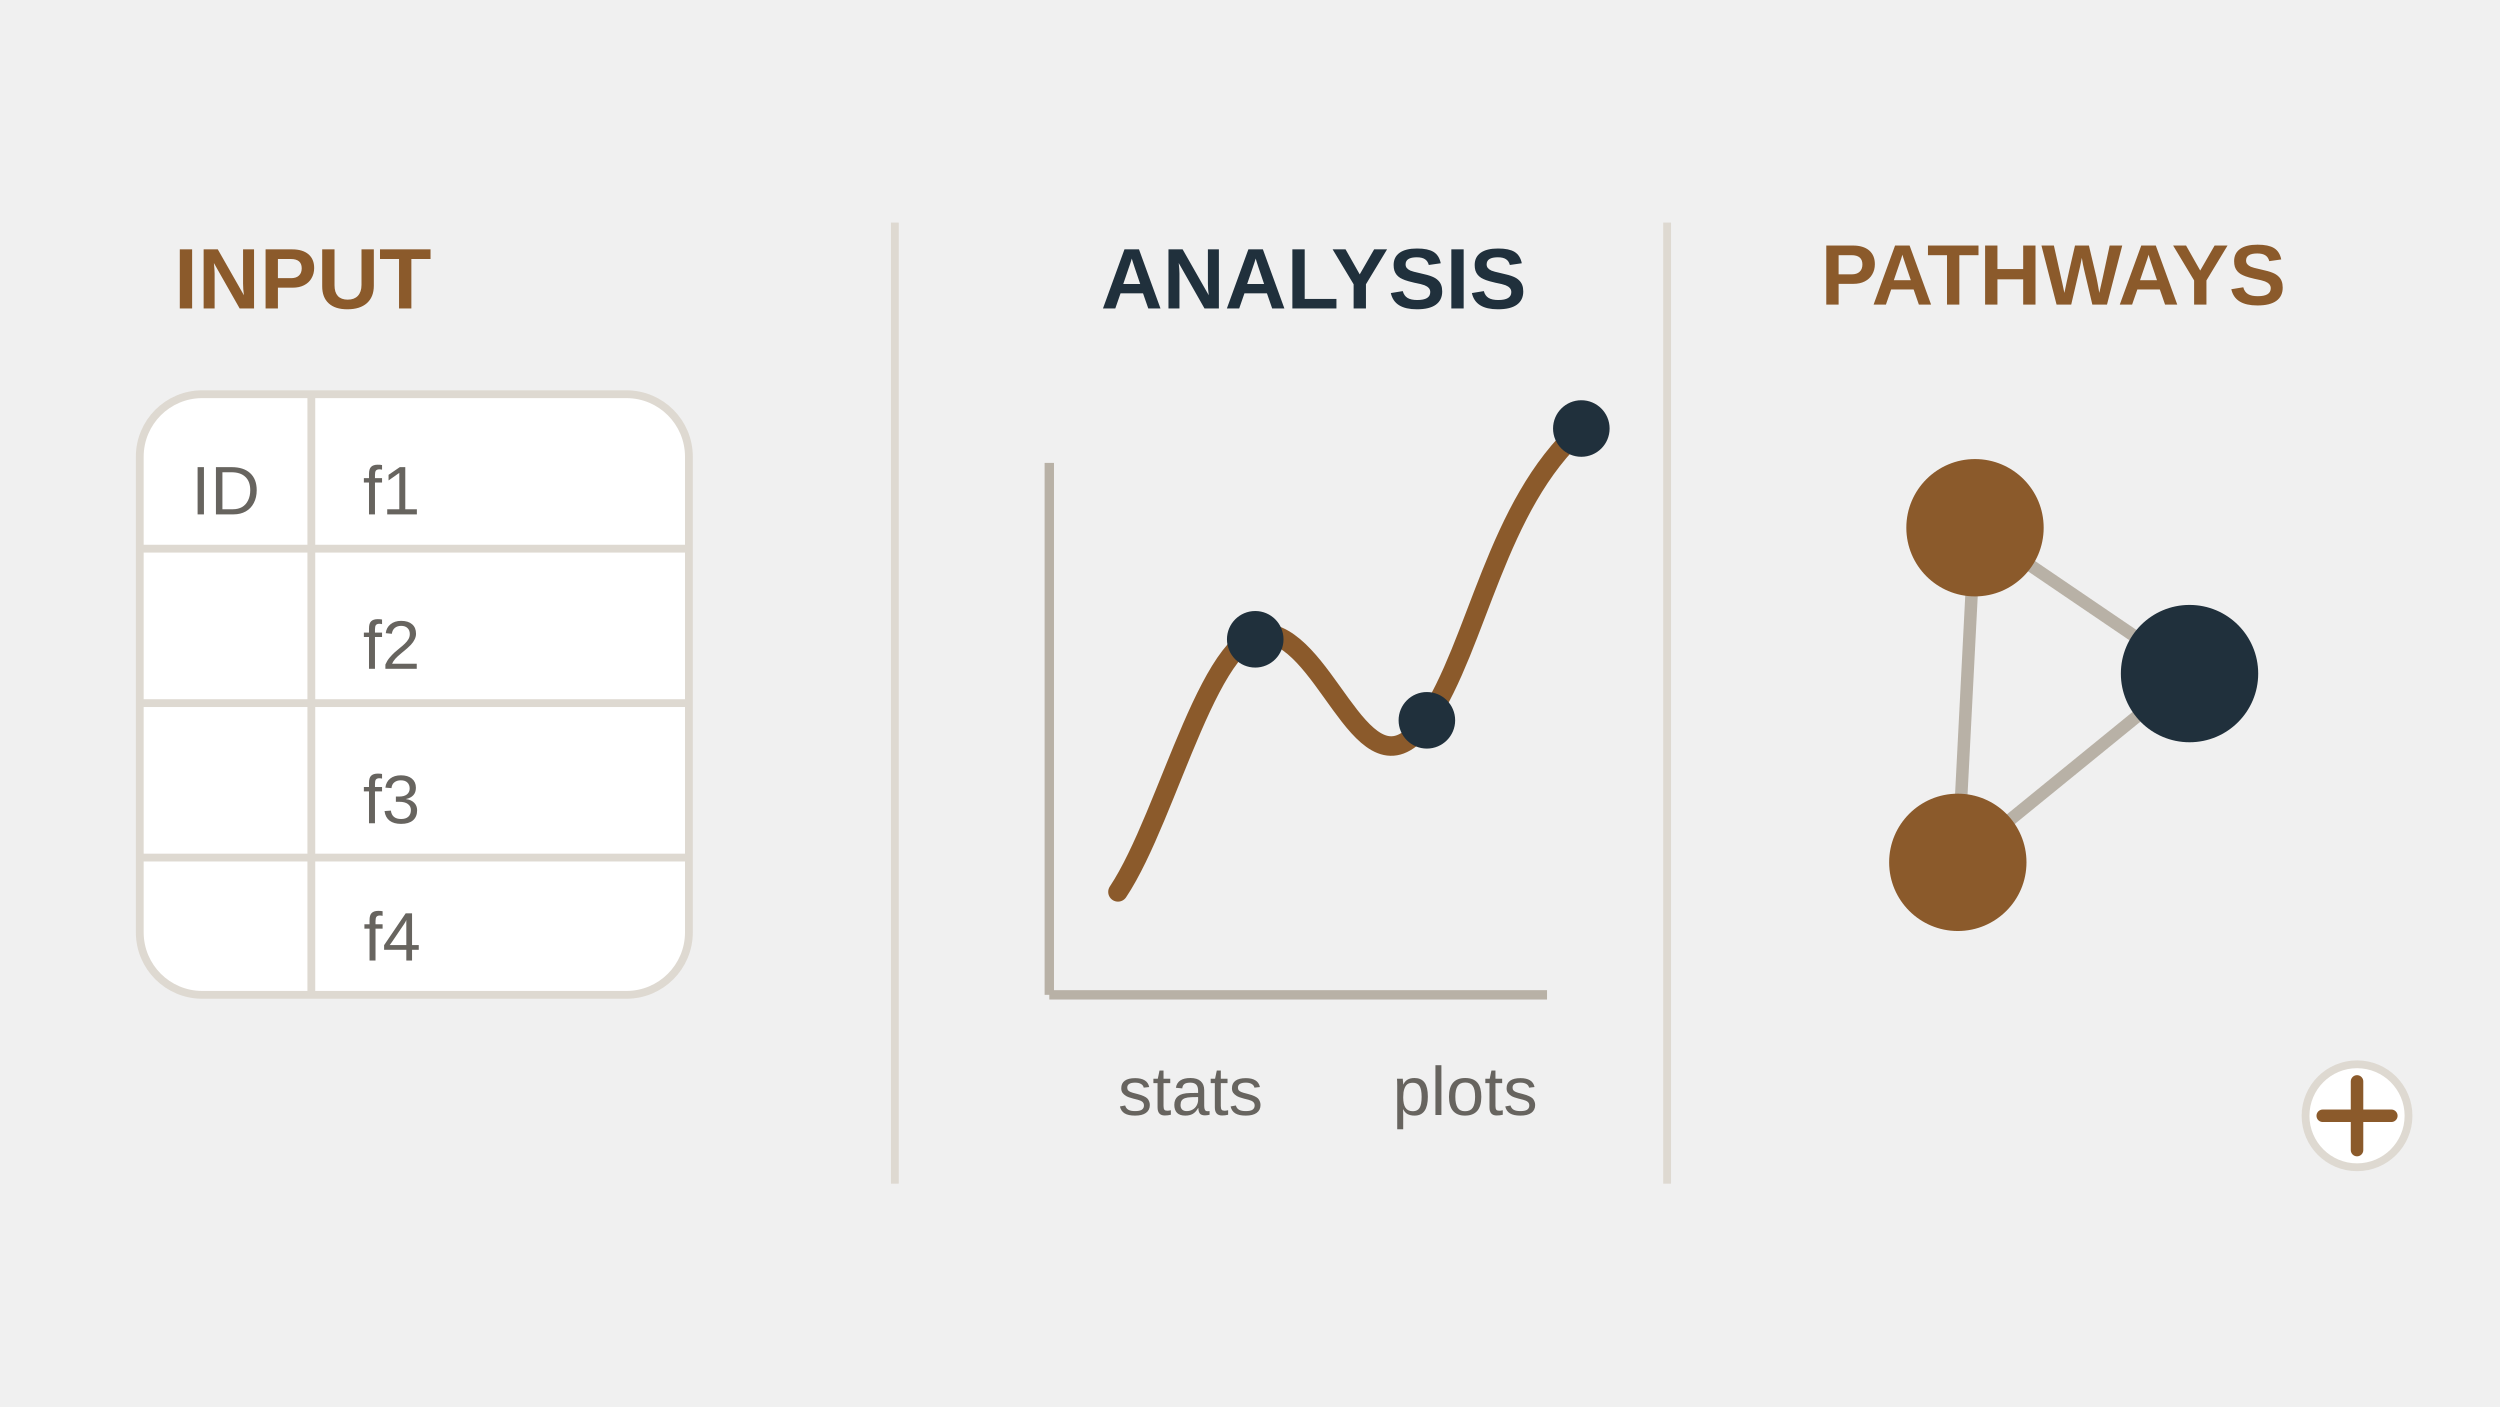
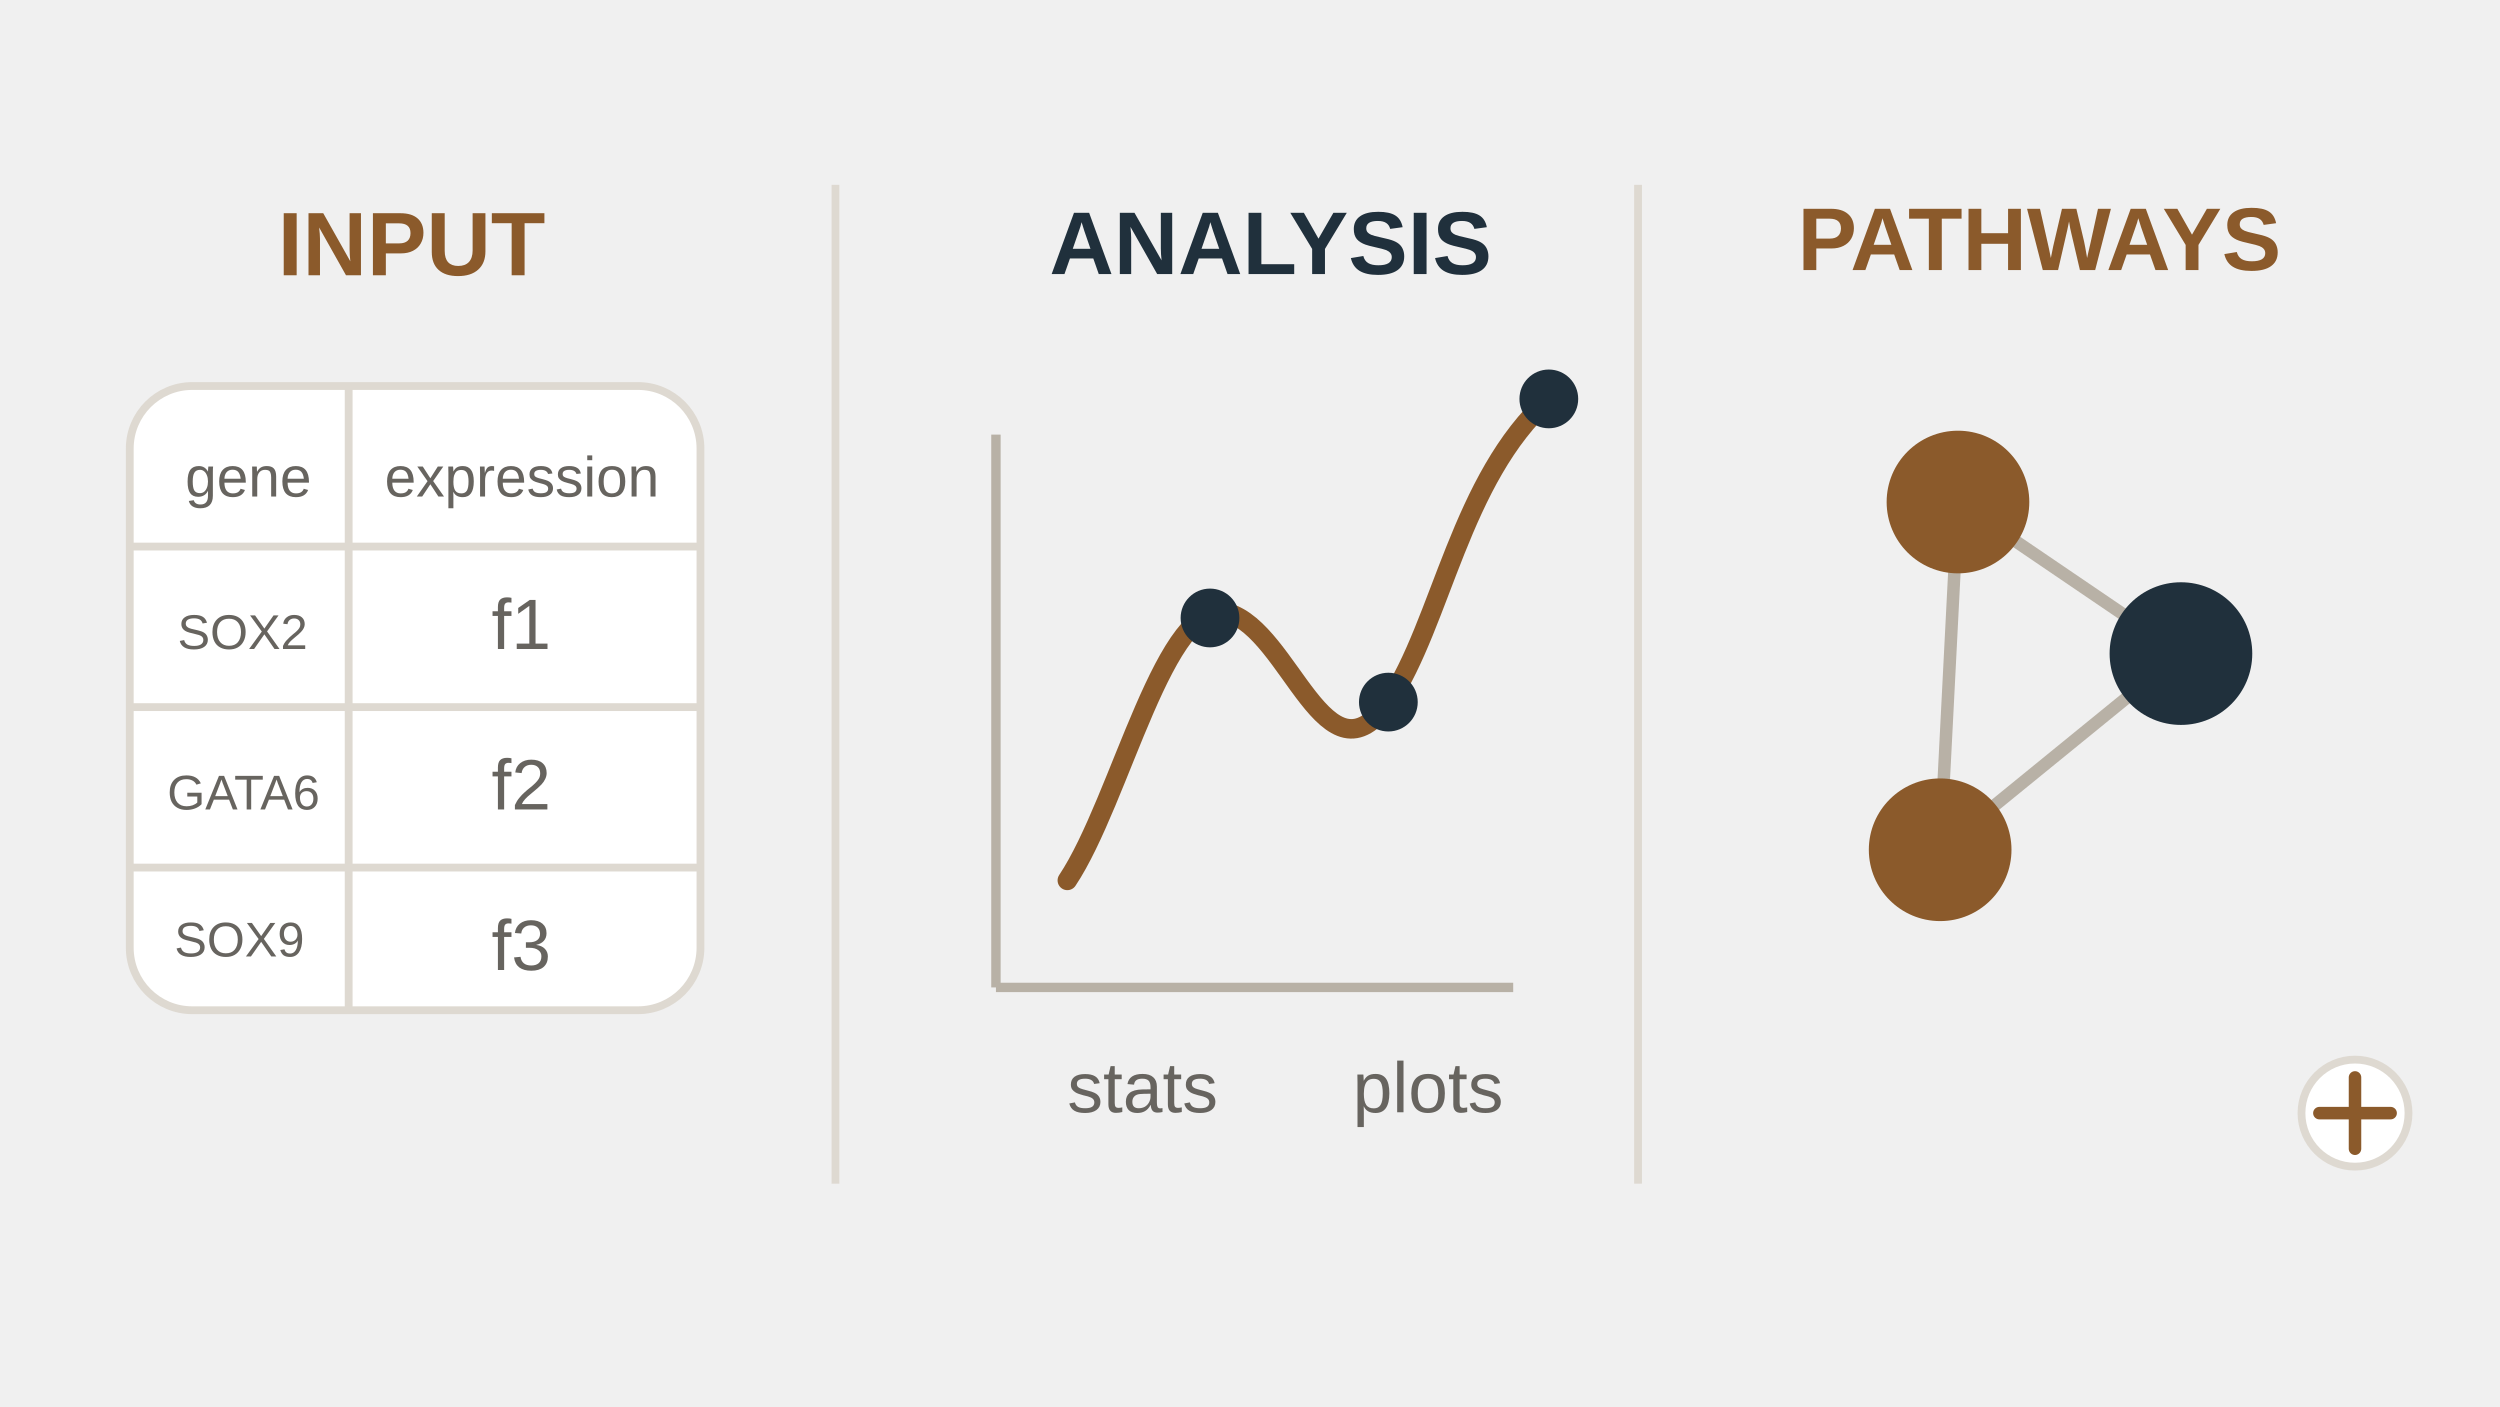
<svg xmlns="http://www.w3.org/2000/svg" id="Layer_1" version="1.1" viewBox="0 0 320 180">
  <defs>
    <style>
      .st0 {
-         fill: #67645f;
-         font-family: ArialMT, Arial;
-         font-size: 8.79px;
+         font-size: 7.27px;
      }

-       .st0, .st1, .st2 {
+       .st0, .st1, .st2, .st3, .st4, .st5, .st6 {
        isolation: isolate;
      }

-       .st1, .st2 {
+       .st0, .st1, .st5 {
+         fill: #67645f;
+         font-family: ArialMT, Arial;
+       }
+ 
+       .st7, .st2, .st6 {
+         fill: #8b5a2b;
+       }
+ 
+       .st1 {
+         font-size: 9.13px;
+       }
+ 
+       .st2, .st4 {
+         font-size: 11.41px;
+       }
+ 
+       .st2, .st4, .st6 {
        font-family: Arial-BoldMT, Arial;
-         font-size: 10.98px;
        font-weight: 700;
      }

-       .st1, .st3 {
-         fill: #20303c;
-       }
- 
-       .st4, .st2 {
-         fill: #8b5a2b;
-       }
- 
-       .st5, .st6, .st7, .st8, .st9 {
+       .st8, .st9, .st10, .st11, .st12 {
        fill: none;
      }

-       .st5, .st8 {
+       .st8, .st11 {
        stroke-width: 1.6px;
      }

-       .st5, .st9 {
+       .st8, .st12 {
        stroke: #8b5a2b;
        stroke-linecap: round;
      }

-       .st6, .st10 {
+       .st4, .st13 {
+         fill: #20303c;
+       }
+ 
+       .st9, .st14 {
        stroke: #ded9d1;
      }

-       .st7 {
+       .st5 {
+         font-size: 6.24px;
+       }
+ 
+       .st6 {
+         font-size: 11.53px;
+       }
+ 
+       .st10 {
        stroke-width: 1.2px;
      }

-       .st7, .st8 {
+       .st10, .st11 {
        stroke: #b8b1a6;
      }

-       .st9 {
+       .st12 {
        stroke-width: 2.5px;
      }

-       .st10 {
+       .st14 {
        fill: #fff;
      }
    </style>
  </defs>
  <g>
-     <line class="st6" x1="114.54" y1="28.49" x2="114.54" y2="151.51" />
-     <line class="st6" x1="213.39" y1="28.49" x2="213.39" y2="151.51" />
+     <line class="st9" x1="106.94" y1="23.66" x2="106.94" y2="151.51" />
+     <line class="st9" x1="209.67" y1="23.66" x2="209.67" y2="151.51" />
  </g>
  <g>
-     <text class="st2" transform="translate(22.28 39.48)">
-       <tspan x="0" y="0">INPUT</tspan>
-     </text>
-     <rect class="st10" x="17.89" y="50.46" width="70.29" height="76.88" rx="8" ry="8" />
-     <line class="st6" x1="17.89" y1="70.23" x2="88.18" y2="70.23" />
-     <line class="st6" x1="17.89" y1="90" x2="88.18" y2="90" />
-     <line class="st6" x1="17.89" y1="109.77" x2="88.18" y2="109.77" />
-     <line class="st6" x1="39.85" y1="50.46" x2="39.85" y2="127.34" />
-     <text class="st0" transform="translate(24.48 65.84)">
-       <tspan x="0" y="0">ID</tspan>
-     </text>
-     <text class="st0" transform="translate(46.45 65.84)">
-       <tspan x="0" y="0">f1</tspan>
-     </text>
-     <text class="st0" transform="translate(46.45 85.61)">
-       <tspan x="0" y="0">f2</tspan>
-     </text>
-     <text class="st0" transform="translate(46.45 105.38)">
-       <tspan x="0" y="0">f3</tspan>
-     </text>
-     <text class="st0" transform="translate(46.52 122.95)">
-       <tspan x="0" y="0">f4</tspan>
-     </text>
+     <g class="st3">
+       <g class="st3">
+         <text class="st6" transform="translate(35.56 35.23) scale(.99 1)">
+           <tspan x="0" y="0">INPUT</tspan>
+         </text>
+       </g>
+     </g>
+     <rect class="st14" x="16.61" y="49.41" width="73.05" height="79.9" rx="8" ry="8" />
+     <line class="st9" x1="16.61" y1="69.96" x2="89.66" y2="69.96" />
+     <line class="st9" x1="16.61" y1="90.51" x2="89.66" y2="90.51" />
+     <line class="st9" x1="16.61" y1="111.05" x2="89.66" y2="111.05" />
+     <line class="st9" x1="44.63" y1="49.41" x2="44.63" y2="129.31" />
+     <g class="st3">
+       <g class="st3">
+         <text class="st1" transform="translate(62.92 83.07)">
+           <tspan x="0" y="0">f1</tspan>
+         </text>
+       </g>
+     </g>
+     <g class="st3">
+       <g class="st3">
+         <text class="st1" transform="translate(62.92 103.61)">
+           <tspan x="0" y="0">f2</tspan>
+         </text>
+       </g>
+     </g>
+     <g class="st3">
+       <g class="st3">
+         <text class="st1" transform="translate(62.92 124.16)">
+           <tspan x="0" y="0">f3</tspan>
+         </text>
+       </g>
+     </g>
+     <g class="st3">
+       <g class="st3">
+         <text class="st0" transform="translate(49.23 63.56)">
+           <tspan x="0" y="0">expression</tspan>
+         </text>
+       </g>
+       <g class="st3">
+         <g class="st3">
+           <text class="st0" transform="translate(23.7 63.56)">
+             <tspan x="0" y="0">gene</tspan>
+           </text>
+         </g>
+       </g>
+       <g class="st3">
+         <text class="st5" transform="translate(22.73 83.07)">
+           <tspan x="0" y="0">SOX2</tspan>
+         </text>
+       </g>
+       <g class="st3">
+         <g class="st3">
+           <text class="st5" transform="translate(22.32 122.43)">
+             <tspan x="0" y="0">SOX9</tspan>
+           </text>
+         </g>
+         <g class="st3">
+           <g class="st3">
+             <text class="st5" transform="translate(21.41 103.61)">
+               <tspan x="0" y="0">GATA6</tspan>
+             </text>
+           </g>
+         </g>
+       </g>
+     </g>
  </g>
  <g>
-     <text class="st1" transform="translate(140.9 39.48)">
-       <tspan x="0" y="0">ANALYSIS</tspan>
-     </text>
-     <line class="st7" x1="134.31" y1="127.34" x2="198.02" y2="127.34" />
-     <line class="st7" x1="134.31" y1="127.34" x2="134.31" y2="59.25" />
-     <path class="st9" d="M143.1,114.16c6.59-9.89,12.08-35.15,19.77-32.95s12.08,21.97,19.77,10.98c6.59-9.89,8.79-27.46,19.77-37.34" />
-     <circle class="st3" cx="182.64" cy="92.2" r="3.62" />
-     <circle class="st3" cx="202.41" cy="54.85" r="3.62" />
-     <text class="st0" transform="translate(143.1 142.72)">
-       <tspan x="0" y="0">stats</tspan>
-     </text>
-     <text class="st0" transform="translate(178.25 142.72)">
-       <tspan x="0" y="0">plots</tspan>
-     </text>
-     <circle class="st3" cx="160.67" cy="81.83" r="3.62" />
+     <g class="st3">
+       <g class="st3">
+         <text class="st4" transform="translate(134.33 35.08)">
+           <tspan x="0" y="0">ANALYSIS</tspan>
+         </text>
+       </g>
+     </g>
+     <line class="st10" x1="127.48" y1="126.39" x2="193.69" y2="126.39" />
+     <line class="st10" x1="127.48" y1="126.39" x2="127.48" y2="55.63" />
+     <path class="st12" d="M136.62,112.69c6.85-10.28,12.55-36.53,20.55-34.24s12.55,22.83,20.55,11.41c6.85-10.28,9.13-28.54,20.55-38.81" />
+     <circle class="st13" cx="177.71" cy="89.87" r="3.76" />
+     <circle class="st13" cx="198.25" cy="51.06" r="3.76" />
+     <g class="st3">
+       <g class="st3">
+         <text class="st1" transform="translate(136.62 142.37)">
+           <tspan x="0" y="0">stats</tspan>
+         </text>
+       </g>
+     </g>
+     <g class="st3">
+       <g class="st3">
+         <text class="st1" transform="translate(173.15 142.37)">
+           <tspan x="0" y="0">plots</tspan>
+         </text>
+       </g>
+     </g>
+     <circle class="st13" cx="154.88" cy="79.1" r="3.76" />
  </g>
  <g>
-     <text class="st2" transform="translate(233.03 38.99)">
-       <tspan x="0" y="0">PATHWAYS</tspan>
-     </text>
-     <line class="st8" x1="252.8" y1="67.55" x2="280.26" y2="86.22" />
-     <line class="st8" x1="252.8" y1="67.55" x2="250.6" y2="110.38" />
-     <line class="st8" x1="280.26" y1="86.22" x2="250.6" y2="110.38" />
-     <circle class="st4" cx="252.8" cy="67.55" r="8.79" />
-     <circle class="st3" cx="280.26" cy="86.22" r="8.79" />
-     <circle class="st4" cx="250.6" cy="110.38" r="8.79" />
-     <circle class="st10" cx="301.7" cy="142.82" r="6.59" />
-     <line class="st5" x1="297.31" y1="142.82" x2="306.09" y2="142.82" />
-     <line class="st5" x1="301.7" y1="138.42" x2="301.7" y2="147.21" />
+     <g class="st3">
+       <g class="st3">
+         <text class="st2" transform="translate(230.08 34.57)">
+           <tspan x="0" y="0">PATHWAYS</tspan>
+         </text>
+       </g>
+     </g>
+     <line class="st11" x1="250.62" y1="64.26" x2="279.16" y2="83.66" />
+     <line class="st11" x1="250.62" y1="64.26" x2="248.34" y2="108.77" />
+     <line class="st11" x1="279.16" y1="83.66" x2="248.34" y2="108.77" />
+     <circle class="st7" cx="250.62" cy="64.26" r="9.13" />
+     <circle class="st13" cx="279.16" cy="83.66" r="9.13" />
+     <circle class="st7" cx="248.34" cy="108.77" r="9.13" />
+     <circle class="st14" cx="301.44" cy="142.48" r="6.85" />
+     <line class="st8" x1="296.88" y1="142.48" x2="306" y2="142.48" />
+     <line class="st8" x1="301.44" y1="137.91" x2="301.44" y2="147.04" />
  </g>
</svg>
